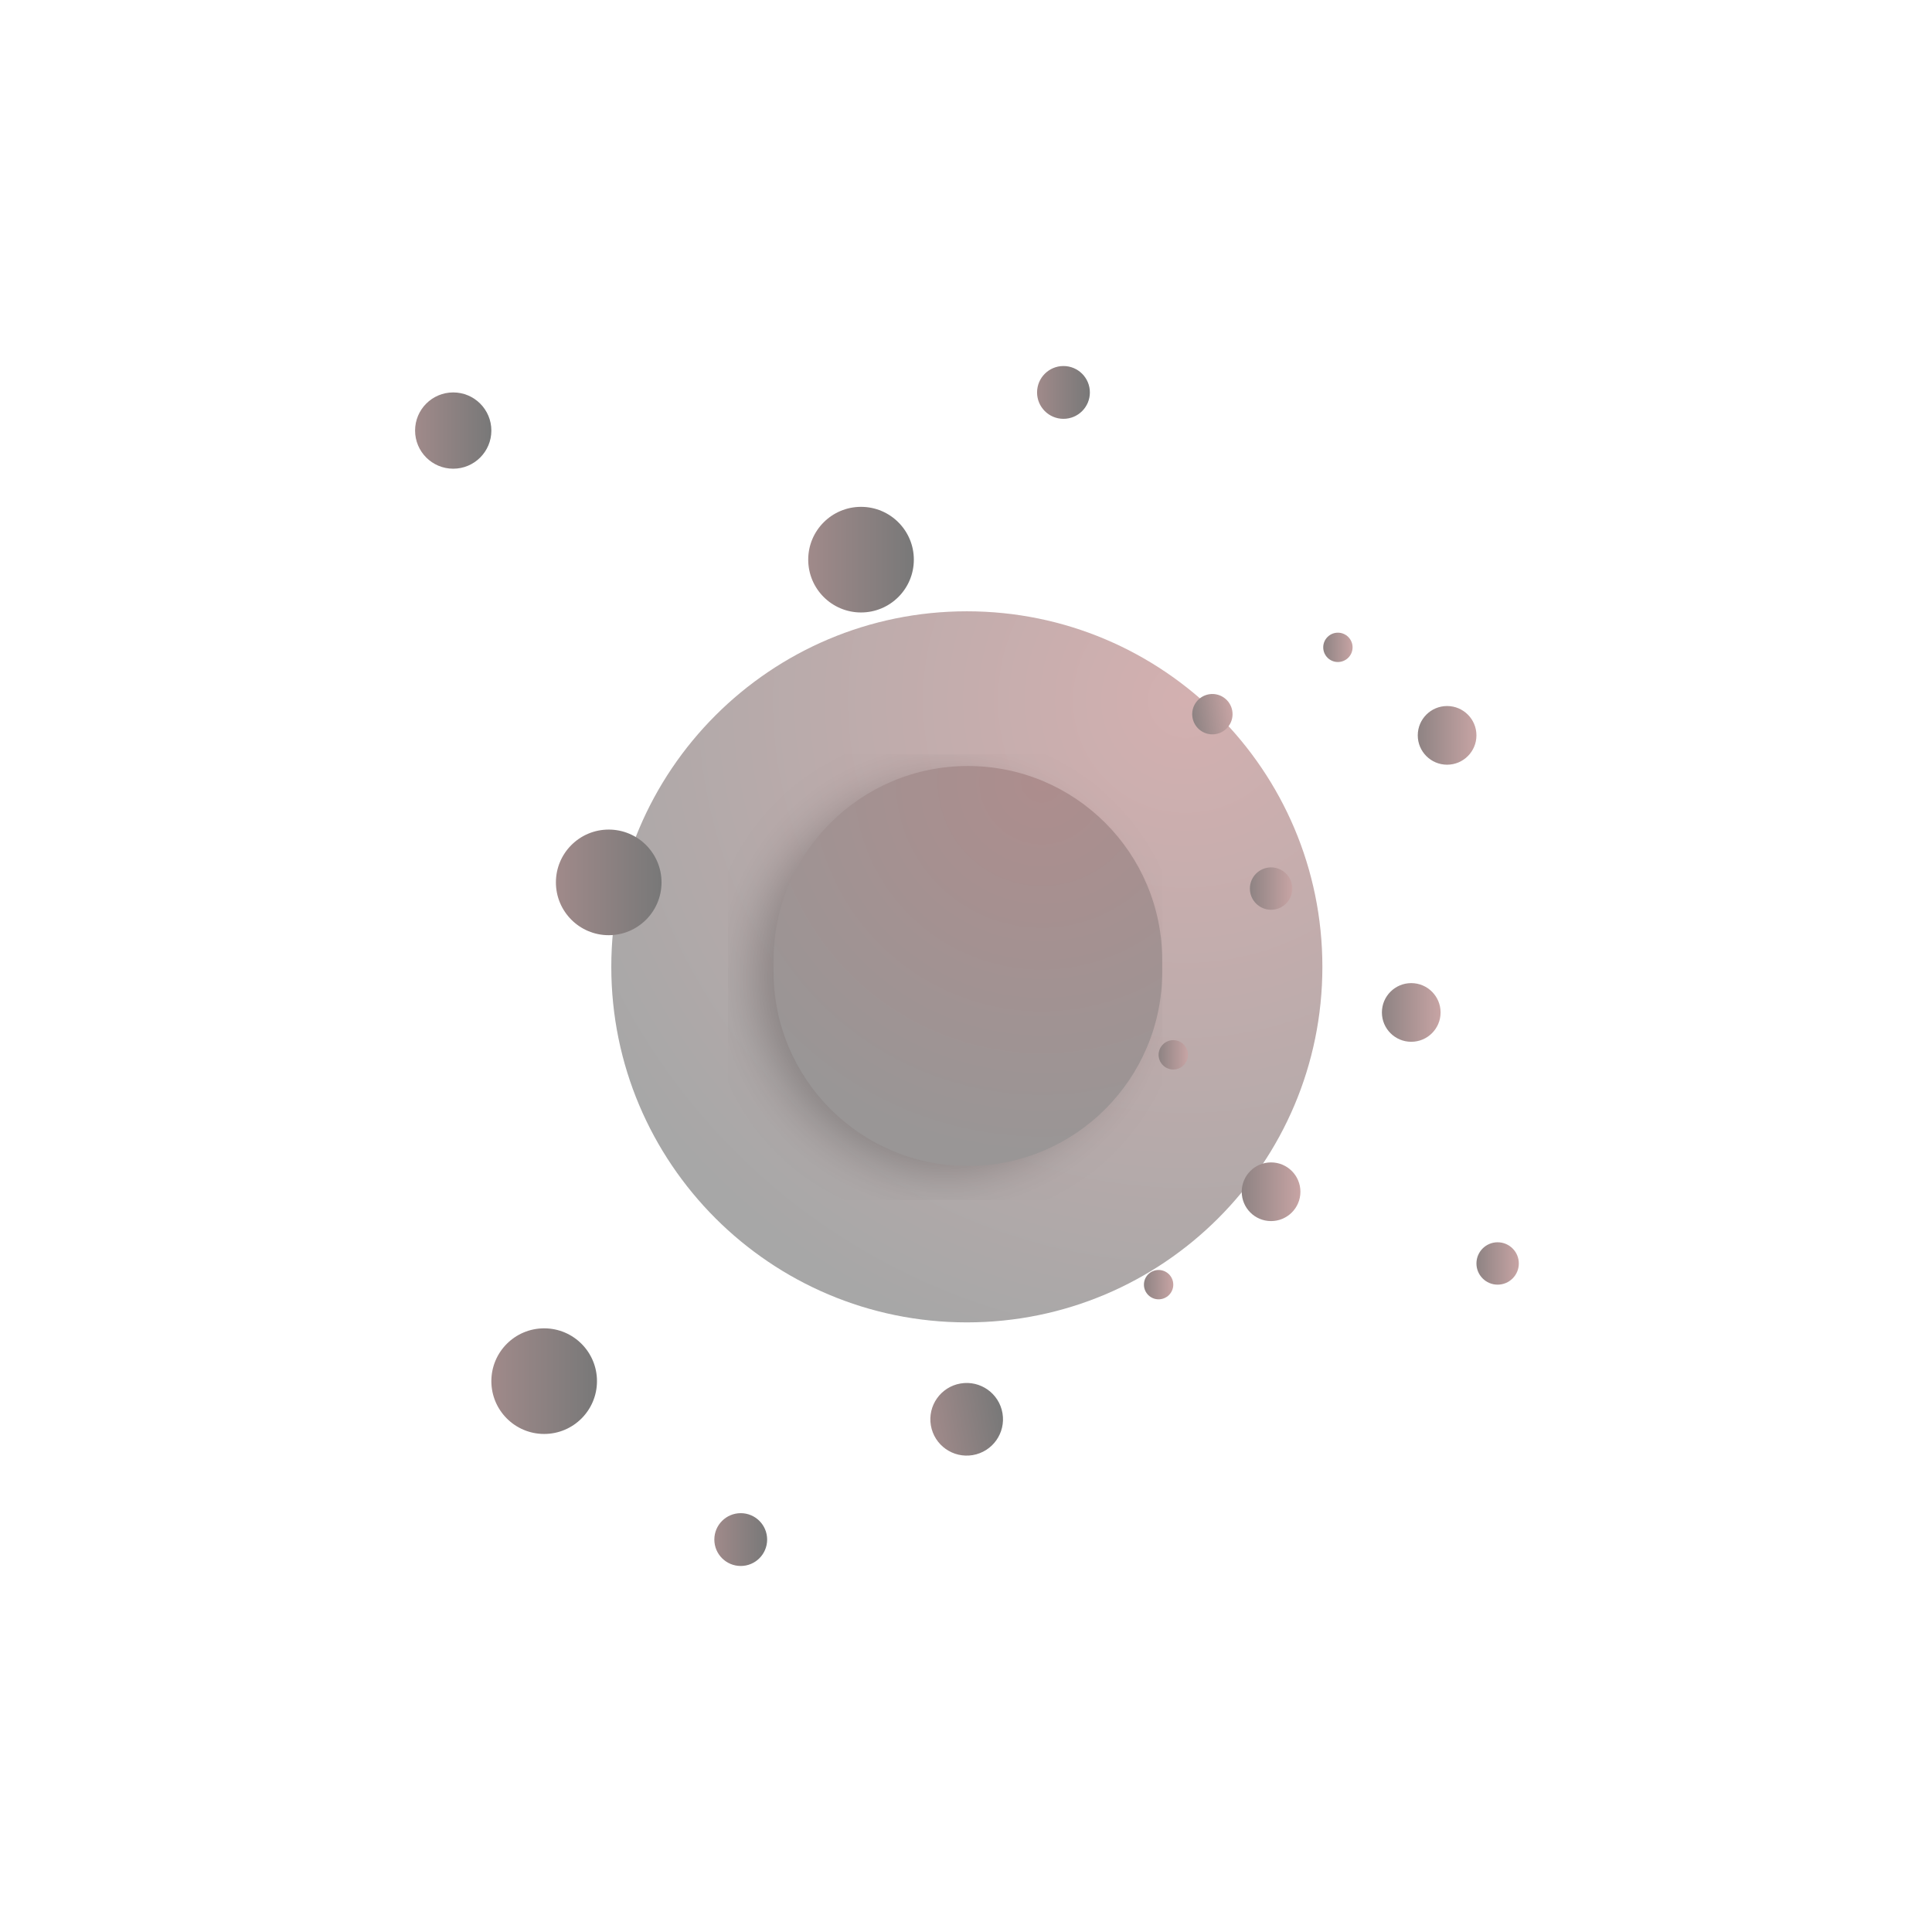
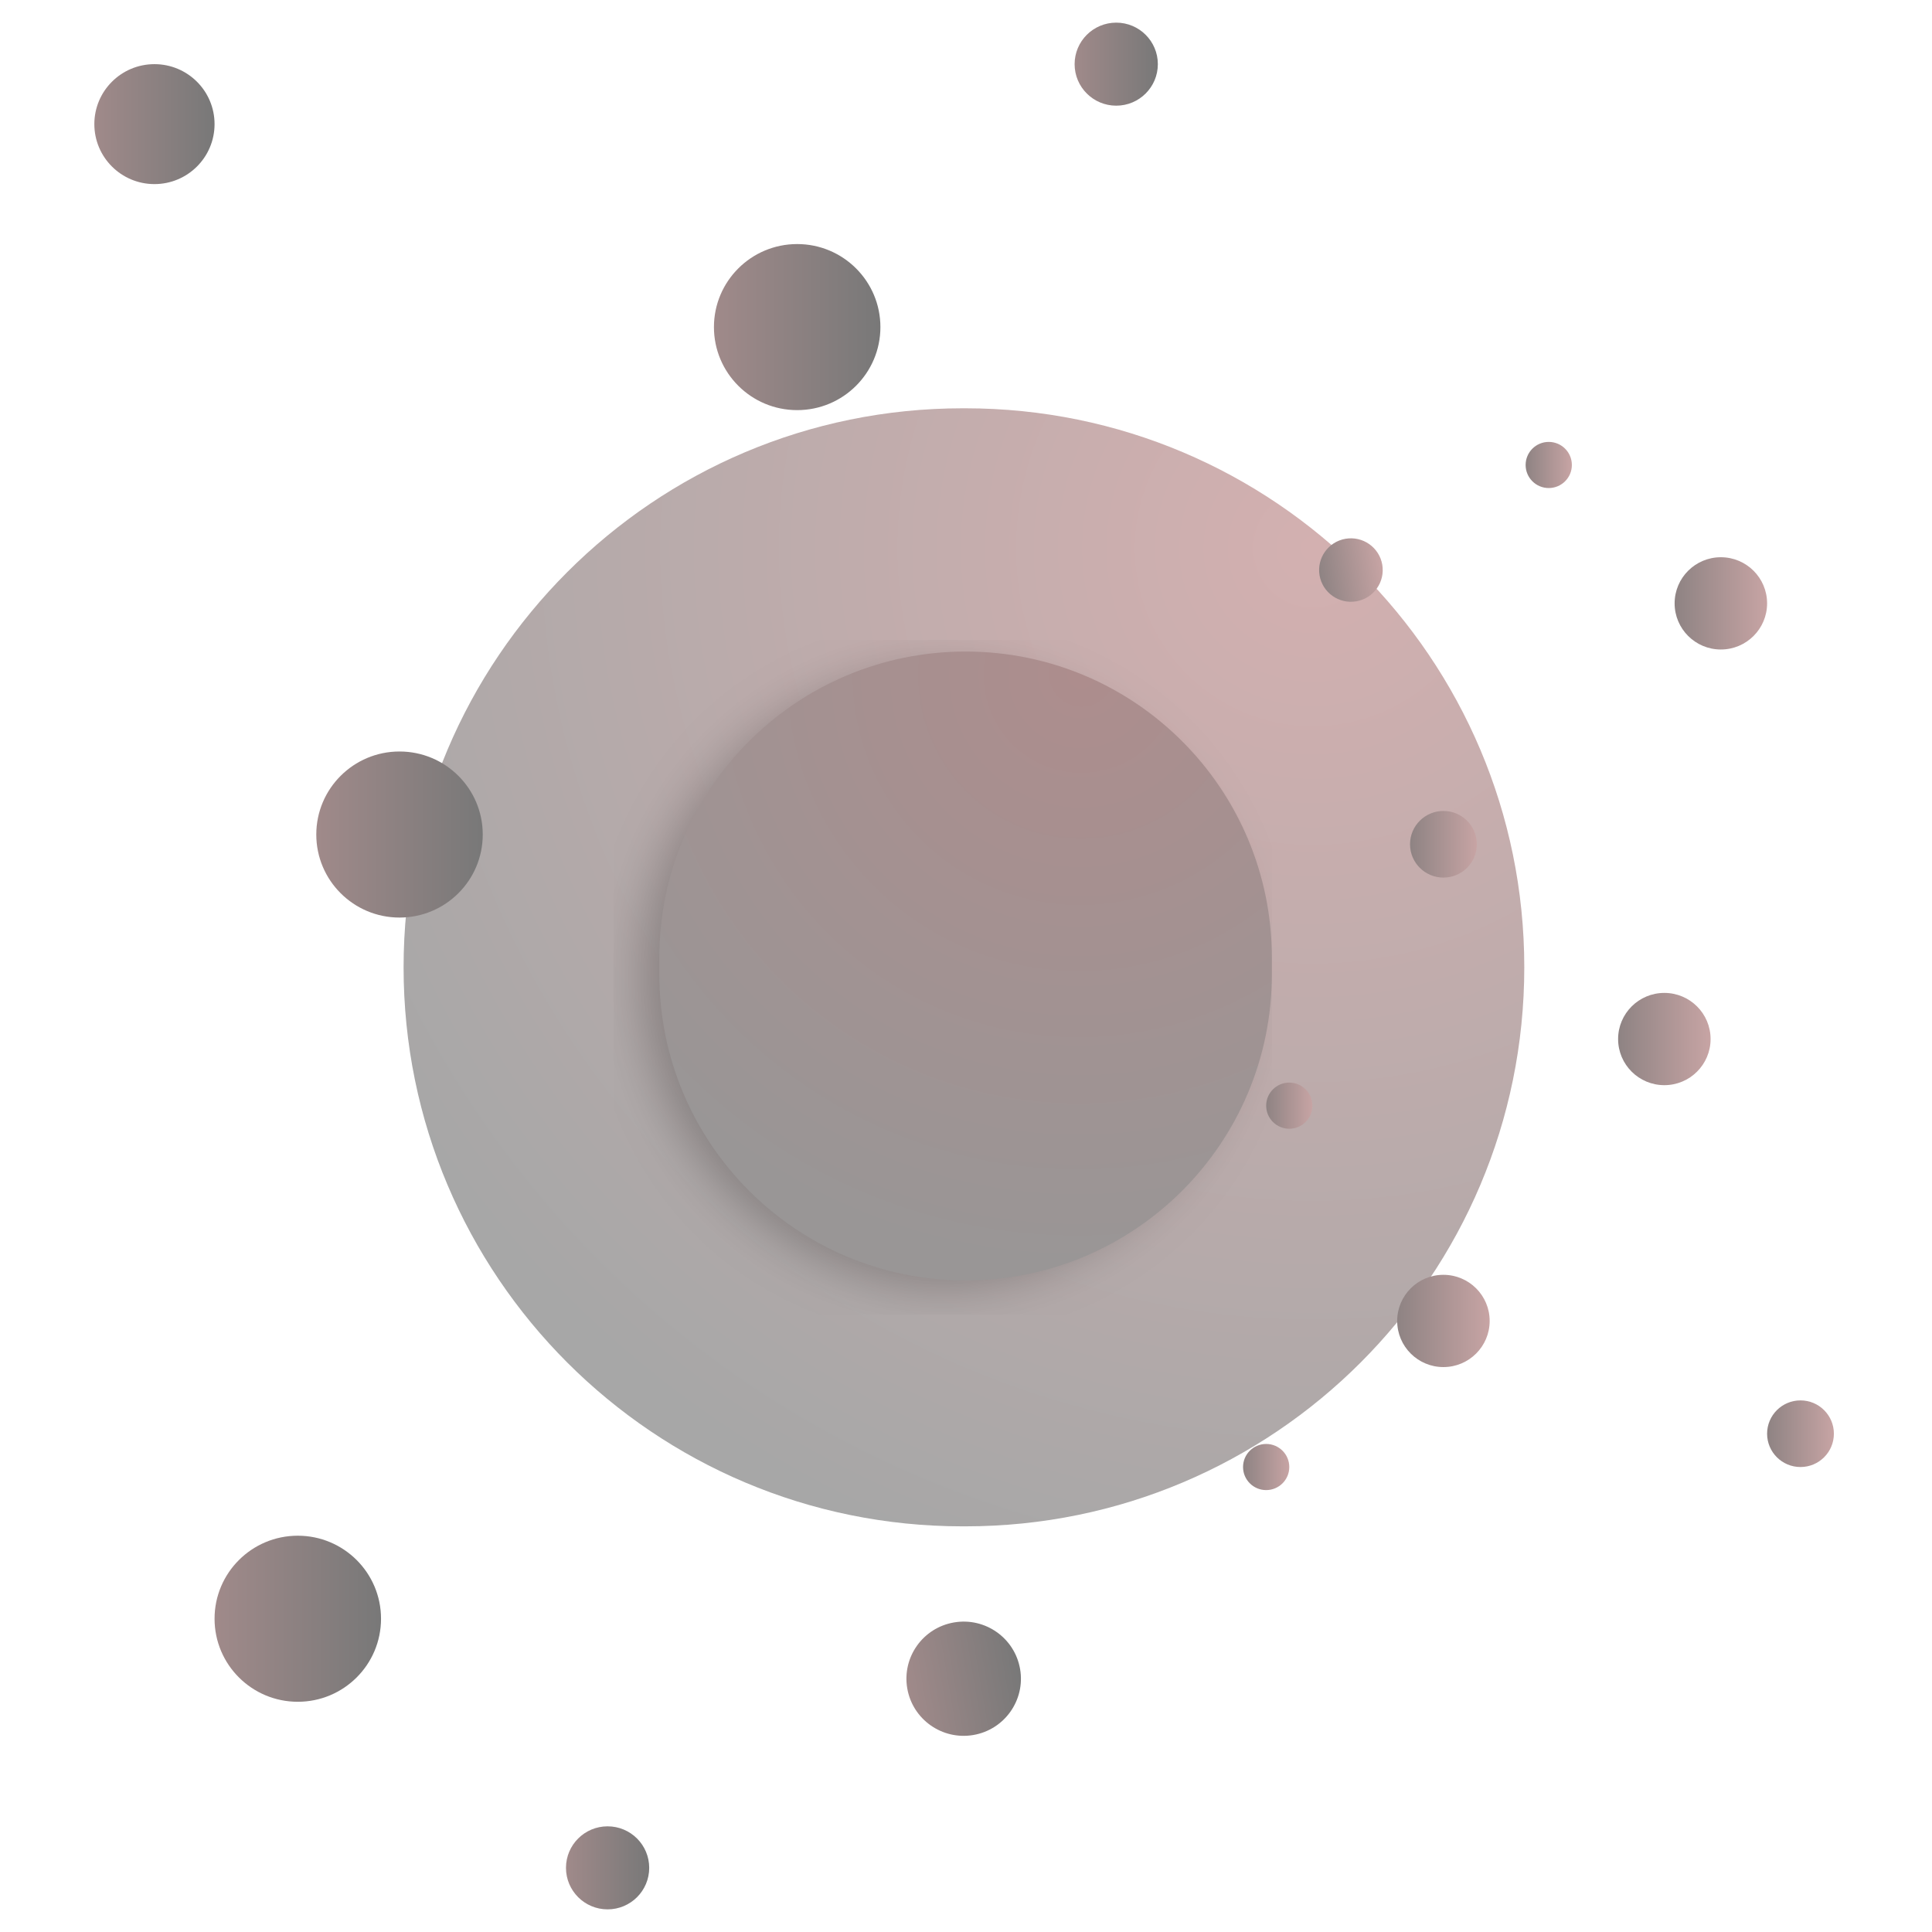
<svg xmlns="http://www.w3.org/2000/svg" width="512" height="512" viewBox="0 0 512 512" fill="none">
-   <rect x="162" y="162" width="188.444" height="188.444" rx="94.222" fill="url(#paint0_radial)" />
+   <rect x="106.954" y="108.201" width="296.997" height="296.296" rx="148.148" fill="url(#paint0_radial)" />
  <g filter="url(#filter0_d)">
-     <rect x="205" y="203" width="103" height="106" rx="51.5" fill="url(#paint1_radial)" />
+     <rect x="174.725" y="172.667" width="162.333" height="166.667" rx="81.166" fill="url(#paint1_radial)" />
  </g>
-   <path d="M214.186 148.314C214.186 156.044 220.452 162.31 228.181 162.31C235.911 162.31 242.176 156.044 242.176 148.314C242.176 140.585 235.911 134.319 228.181 134.319C220.452 134.319 214.186 140.585 214.186 148.314Z" fill="url(#paint2_linear)" />
-   <path d="M130.215 366.017C130.215 373.747 136.481 380.012 144.21 380.012C151.94 380.012 158.205 373.747 158.205 366.017C158.205 358.288 151.94 352.022 144.21 352.022C136.481 352.022 130.215 358.288 130.215 366.017Z" fill="url(#paint3_linear)" />
-   <path d="M147.321 233.841C147.321 241.57 153.586 247.836 161.316 247.836C169.045 247.836 175.311 241.57 175.311 233.841C175.311 226.112 169.045 219.846 161.316 219.846C153.586 219.846 147.321 226.112 147.321 233.841Z" fill="url(#paint4_linear)" />
-   <path d="M110 114.105C110 119.687 114.525 124.212 120.108 124.212C125.69 124.212 130.215 119.687 130.215 114.105C130.215 108.522 125.69 103.997 120.108 103.997C114.525 103.997 110 108.522 110 114.105Z" fill="url(#paint5_linear)" />
-   <path d="M189.306 408.002C189.306 411.867 192.439 415 196.303 415C200.168 415 203.301 411.867 203.301 408.002C203.301 404.138 200.168 401.005 196.303 401.005C192.439 401.005 189.306 404.138 189.306 408.002Z" fill="url(#paint6_linear)" />
-   <path d="M274.832 103.998C274.832 107.862 277.965 110.995 281.829 110.995C285.694 110.995 288.827 107.862 288.827 103.998C288.827 100.133 285.694 97 281.829 97C277.965 97 274.832 100.133 274.832 103.998Z" fill="url(#paint7_linear)" />
-   <path d="M246.69 377.747C247.585 382.987 252.558 386.509 257.799 385.615C263.039 384.72 266.561 379.746 265.667 374.506C264.772 369.266 259.799 365.743 254.558 366.638C249.318 367.533 245.796 372.506 246.69 377.747Z" fill="url(#paint8_linear)" />
-   <path d="M344.623 315.825C344.623 311.531 341.142 308.05 336.848 308.05C332.554 308.05 329.073 311.531 329.073 315.825C329.073 320.119 332.554 323.6 336.848 323.6C341.142 323.6 344.623 320.119 344.623 315.825Z" fill="url(#paint9_linear)" />
-   <path d="M342.463 235.483C342.463 232.382 339.949 229.867 336.848 229.867C333.746 229.867 331.232 232.382 331.232 235.483C331.232 238.584 333.746 241.098 336.848 241.098C339.949 241.098 342.463 238.584 342.463 235.483Z" fill="url(#paint10_linear)" />
-   <path d="M391.273 194.879C391.273 190.585 387.792 187.104 383.498 187.104C379.204 187.104 375.723 190.585 375.723 194.879C375.723 199.173 379.204 202.654 383.498 202.654C387.792 202.654 391.273 199.173 391.273 194.879Z" fill="url(#paint11_linear)" />
-   <path d="M381.77 268.31C381.77 264.016 378.289 260.535 373.995 260.535C369.701 260.535 366.22 264.016 366.22 268.31C366.22 272.604 369.701 276.085 373.995 276.085C378.289 276.085 381.77 272.604 381.77 268.31Z" fill="url(#paint12_linear)" />
-   <path d="M402.504 334.831C402.504 331.729 399.99 329.215 396.888 329.215C393.787 329.215 391.273 331.729 391.273 334.831C391.273 337.932 393.787 340.446 396.888 340.446C399.99 340.446 402.504 337.932 402.504 334.831Z" fill="url(#paint13_linear)" />
-   <path d="M314.818 279.541C314.818 277.394 313.078 275.653 310.931 275.653C308.784 275.653 307.043 277.394 307.043 279.541C307.043 281.688 308.784 283.428 310.931 283.428C313.078 283.428 314.818 281.688 314.818 279.541Z" fill="url(#paint14_linear)" />
-   <path d="M358.445 171.554C358.445 169.407 356.705 167.667 354.557 167.667C352.41 167.667 350.67 169.407 350.67 171.554C350.67 173.701 352.41 175.442 354.557 175.442C356.705 175.442 358.445 173.701 358.445 171.554Z" fill="url(#paint15_linear)" />
-   <path d="M310.931 340.446C310.931 338.299 309.19 336.558 307.043 336.558C304.896 336.558 303.156 338.299 303.156 340.446C303.156 342.593 304.896 344.333 307.043 344.333C309.19 344.333 310.931 342.593 310.931 340.446Z" fill="url(#paint16_linear)" />
-   <path d="M326.565 188.363C326.068 185.452 323.305 183.495 320.394 183.992C317.482 184.489 315.525 187.252 316.022 190.164C316.52 193.075 319.283 195.032 322.194 194.535C325.105 194.038 327.062 191.275 326.565 188.363Z" fill="url(#paint17_linear)" />
+   <path d="M189.202 86.683C189.202 98.836 199.078 108.688 211.259 108.688C223.441 108.688 233.316 98.836 233.316 86.683C233.316 74.53 223.441 64.678 211.259 64.678C199.078 64.678 189.202 74.53 189.202 86.683Z" fill="url(#paint2_linear)" />
+   <path d="M56.86 428.983C56.86 441.136 66.736 450.988 78.917 450.988C91.099 450.988 100.974 441.136 100.974 428.983C100.974 416.83 91.099 406.978 78.917 406.978C66.736 406.978 56.86 416.83 56.86 428.983Z" fill="url(#paint3_linear)" />
+   <path d="M83.819 221.159C83.819 233.312 93.694 243.164 105.876 243.164C118.058 243.164 127.933 233.312 127.933 221.159C127.933 209.006 118.058 199.154 105.876 199.154C93.694 199.154 83.819 209.006 83.819 221.159Z" fill="url(#paint4_linear)" />
+   <path d="M25 32.894C25 41.671 32.132 48.787 40.93 48.787C49.728 48.787 56.86 41.671 56.86 32.894C56.86 24.117 49.728 17.002 40.93 17.002C32.132 17.002 25 24.117 25 32.894Z" fill="url(#paint5_linear)" />
+   <path d="M149.99 494.998C149.99 501.074 154.927 506 161.018 506C167.109 506 172.047 501.074 172.047 494.998C172.047 488.921 167.109 483.995 161.018 483.995C154.927 483.995 149.99 488.921 149.99 494.998Z" fill="url(#paint6_linear)" />
+   <path d="M284.783 17.003C284.783 23.079 289.72 28.005 295.811 28.005C301.902 28.005 306.84 23.079 306.84 17.003C306.84 10.926 301.902 6 295.811 6C289.72 6 284.783 10.926 284.783 17.003Z" fill="url(#paint7_linear)" />
+   <path d="M240.43 447.425C241.841 455.665 249.679 461.204 257.938 459.797C266.197 458.39 271.748 450.57 270.338 442.331C268.928 434.091 261.09 428.553 252.831 429.96C244.572 431.366 239.02 439.186 240.43 447.425Z" fill="url(#paint8_linear)" />
+   <path d="M394.777 350.065C394.777 343.313 389.29 337.84 382.523 337.84C375.755 337.84 370.269 343.313 370.269 350.065C370.269 356.816 375.755 362.29 382.523 362.29C389.29 362.29 394.777 356.816 394.777 350.065Z" fill="url(#paint9_linear)" />
+   <path d="M391.373 223.74C391.373 218.864 387.41 214.911 382.523 214.911C377.635 214.911 373.673 218.864 373.673 223.74C373.673 228.617 377.635 232.57 382.523 232.57C387.41 232.57 391.373 228.617 391.373 223.74Z" fill="url(#paint10_linear)" />
+   <path d="M468.3 159.898C468.3 153.146 462.814 147.673 456.046 147.673C449.278 147.673 443.792 153.146 443.792 159.898C443.792 166.65 449.278 172.123 456.046 172.123C462.814 172.123 468.3 166.65 468.3 159.898Z" fill="url(#paint11_linear)" />
+   <path d="M453.323 275.356C453.323 268.604 447.837 263.131 441.069 263.131C434.301 263.131 428.815 268.604 428.815 275.356C428.815 282.108 434.301 287.581 441.069 287.581C447.837 287.581 453.323 282.108 453.323 275.356Z" fill="url(#paint12_linear)" />
+   <path d="M486 379.948C486 375.072 482.038 371.119 477.15 371.119C472.262 371.119 468.3 375.072 468.3 379.948C468.3 384.824 472.262 388.777 477.15 388.777C482.038 388.777 486 384.824 486 379.948Z" fill="url(#paint13_linear)" />
+   <path d="M347.804 293.014C347.804 289.638 345.06 286.902 341.677 286.902C338.293 286.902 335.55 289.638 335.55 293.014C335.55 296.39 338.293 299.127 341.677 299.127C345.06 299.127 347.804 296.39 347.804 293.014Z" fill="url(#paint14_linear)" />
+   <path d="M416.561 123.224C416.561 119.848 413.818 117.111 410.434 117.111C407.05 117.111 404.307 119.848 404.307 123.224C404.307 126.6 407.05 129.336 410.434 129.336C413.818 129.336 416.561 126.6 416.561 123.224Z" fill="url(#paint15_linear)" />
+   <path d="M341.676 388.776C341.676 385.401 338.933 382.664 335.549 382.664C332.166 382.664 329.422 385.401 329.422 388.776C329.422 392.152 332.166 394.889 335.549 394.889C338.933 394.889 341.676 392.152 341.676 388.776Z" fill="url(#paint16_linear)" />
+   <path d="M366.317 149.653C365.533 145.076 361.179 141.999 356.59 142.78C352.002 143.562 348.918 147.906 349.701 152.484C350.485 157.061 354.839 160.138 359.428 159.357C364.016 158.575 367.1 154.231 366.317 149.653Z" fill="url(#paint17_linear)" />
  <defs>
-     <filter id="filter0_d" x="193" y="200" width="115" height="118" filterUnits="userSpaceOnUse" color-interpolation-filters="sRGB">
+     <filter id="filter0_d" x="162.725" y="169.667" width="174.333" height="178.667" filterUnits="userSpaceOnUse" color-interpolation-filters="sRGB">
      <feFlood flood-opacity="0" result="BackgroundImageFix" />
      <feColorMatrix in="SourceAlpha" type="matrix" values="0 0 0 0 0 0 0 0 0 0 0 0 0 0 0 0 0 0 127 0" result="hardAlpha" />
      <feMorphology radius="7" operator="erode" in="SourceAlpha" result="effect1_dropShadow" />
      <feOffset dx="-6" dy="3" />
      <feGaussianBlur stdDeviation="6.5" />
      <feColorMatrix type="matrix" values="0 0 0 0 0 0 0 0 0 0 0 0 0 0 0 0 0 0 0.25 0" />
      <feBlend mode="normal" in2="BackgroundImageFix" result="effect1_dropShadow" />
      <feBlend mode="normal" in="SourceGraphic" in2="effect1_dropShadow" result="shape" />
    </filter>
-     <radialGradient id="paint0_radial" cx="0" cy="0" r="1" gradientUnits="userSpaceOnUse" gradientTransform="translate(314.39 185.075) rotate(137.057) scale(179.936)">
+     <radialGradient id="paint0_radial" cx="0" cy="0" r="1" gradientUnits="userSpaceOnUse" gradientTransform="translate(347.128 144.482) rotate(137.125) scale(283.277 283.228)">
      <stop stop-color="#D3B0B0" />
      <stop offset="1" stop-color="#A7A7A7" />
    </radialGradient>
-     <radialGradient id="paint1_radial" cx="0" cy="0" r="1" gradientUnits="userSpaceOnUse" gradientTransform="translate(276.215 207.141) rotate(130.196) scale(99.7431 99.3062)">
+     <radialGradient id="paint1_radial" cx="0" cy="0" r="1" gradientUnits="userSpaceOnUse" gradientTransform="translate(286.963 179.177) rotate(130.263) scale(156.983 156.357)">
      <stop stop-color="#AD8D8D" />
      <stop offset="1" stop-color="#999696" />
    </radialGradient>
-     <linearGradient id="paint2_linear" x1="242.176" y1="148.314" x2="214.186" y2="148.314" gradientUnits="userSpaceOnUse">
+     <linearGradient id="paint2_linear" x1="233.316" y1="86.683" x2="189.202" y2="86.683" gradientUnits="userSpaceOnUse">
      <stop stop-color="#787878" />
      <stop offset="1" stop-color="#A08A8A" />
    </linearGradient>
-     <linearGradient id="paint3_linear" x1="158.205" y1="366.017" x2="130.215" y2="366.017" gradientUnits="userSpaceOnUse">
+     <linearGradient id="paint3_linear" x1="100.974" y1="428.983" x2="56.86" y2="428.983" gradientUnits="userSpaceOnUse">
      <stop stop-color="#787878" />
      <stop offset="1" stop-color="#A08A8A" />
    </linearGradient>
-     <linearGradient id="paint4_linear" x1="175.311" y1="233.841" x2="147.321" y2="233.841" gradientUnits="userSpaceOnUse">
+     <linearGradient id="paint4_linear" x1="127.933" y1="221.159" x2="83.819" y2="221.159" gradientUnits="userSpaceOnUse">
      <stop stop-color="#787878" />
      <stop offset="1" stop-color="#A08A8A" />
    </linearGradient>
-     <linearGradient id="paint5_linear" x1="130.215" y1="114.105" x2="110" y2="114.105" gradientUnits="userSpaceOnUse">
+     <linearGradient id="paint5_linear" x1="56.86" y1="32.894" x2="25" y2="32.894" gradientUnits="userSpaceOnUse">
      <stop stop-color="#787878" />
      <stop offset="1" stop-color="#A08A8A" />
    </linearGradient>
-     <linearGradient id="paint6_linear" x1="203.301" y1="408.002" x2="189.306" y2="408.002" gradientUnits="userSpaceOnUse">
+     <linearGradient id="paint6_linear" x1="172.047" y1="494.998" x2="149.99" y2="494.998" gradientUnits="userSpaceOnUse">
      <stop stop-color="#787878" />
      <stop offset="1" stop-color="#A08A8A" />
    </linearGradient>
-     <linearGradient id="paint7_linear" x1="288.827" y1="103.998" x2="274.832" y2="103.998" gradientUnits="userSpaceOnUse">
+     <linearGradient id="paint7_linear" x1="306.84" y1="17.003" x2="284.783" y2="17.003" gradientUnits="userSpaceOnUse">
      <stop stop-color="#787878" />
      <stop offset="1" stop-color="#A08A8A" />
    </linearGradient>
-     <linearGradient id="paint8_linear" x1="265.667" y1="374.506" x2="246.69" y2="377.747" gradientUnits="userSpaceOnUse">
+     <linearGradient id="paint8_linear" x1="270.338" y1="442.331" x2="240.434" y2="447.449" gradientUnits="userSpaceOnUse">
      <stop stop-color="#787878" />
      <stop offset="1" stop-color="#A08A8A" />
    </linearGradient>
-     <linearGradient id="paint9_linear" x1="329.073" y1="315.825" x2="344.623" y2="315.825" gradientUnits="userSpaceOnUse">
+     <linearGradient id="paint9_linear" x1="370.269" y1="350.065" x2="394.777" y2="350.065" gradientUnits="userSpaceOnUse">
      <stop stop-color="#8E8383" />
      <stop offset="1" stop-color="#C7A4A4" />
    </linearGradient>
-     <linearGradient id="paint10_linear" x1="331.232" y1="235.483" x2="342.463" y2="235.483" gradientUnits="userSpaceOnUse">
+     <linearGradient id="paint10_linear" x1="373.673" y1="223.74" x2="391.373" y2="223.74" gradientUnits="userSpaceOnUse">
      <stop stop-color="#8E8383" />
      <stop offset="1" stop-color="#C7A4A4" />
    </linearGradient>
-     <linearGradient id="paint11_linear" x1="375.723" y1="194.879" x2="391.273" y2="194.879" gradientUnits="userSpaceOnUse">
+     <linearGradient id="paint11_linear" x1="443.792" y1="159.898" x2="468.3" y2="159.898" gradientUnits="userSpaceOnUse">
      <stop stop-color="#8E8383" />
      <stop offset="1" stop-color="#C7A4A4" />
    </linearGradient>
-     <linearGradient id="paint12_linear" x1="366.22" y1="268.31" x2="381.77" y2="268.31" gradientUnits="userSpaceOnUse">
+     <linearGradient id="paint12_linear" x1="428.815" y1="275.356" x2="453.323" y2="275.356" gradientUnits="userSpaceOnUse">
      <stop stop-color="#8E8383" />
      <stop offset="1" stop-color="#C7A4A4" />
    </linearGradient>
-     <linearGradient id="paint13_linear" x1="391.273" y1="334.831" x2="402.504" y2="334.831" gradientUnits="userSpaceOnUse">
+     <linearGradient id="paint13_linear" x1="468.3" y1="379.948" x2="486" y2="379.948" gradientUnits="userSpaceOnUse">
      <stop stop-color="#8E8383" />
      <stop offset="1" stop-color="#C7A4A4" />
    </linearGradient>
-     <linearGradient id="paint14_linear" x1="307.043" y1="279.541" x2="314.818" y2="279.541" gradientUnits="userSpaceOnUse">
+     <linearGradient id="paint14_linear" x1="335.55" y1="293.014" x2="347.804" y2="293.014" gradientUnits="userSpaceOnUse">
      <stop stop-color="#8E8383" />
      <stop offset="1" stop-color="#C7A4A4" />
    </linearGradient>
-     <linearGradient id="paint15_linear" x1="350.67" y1="171.554" x2="358.445" y2="171.554" gradientUnits="userSpaceOnUse">
+     <linearGradient id="paint15_linear" x1="404.307" y1="123.224" x2="416.561" y2="123.224" gradientUnits="userSpaceOnUse">
      <stop stop-color="#8E8383" />
      <stop offset="1" stop-color="#C7A4A4" />
    </linearGradient>
-     <linearGradient id="paint16_linear" x1="303.156" y1="340.446" x2="310.931" y2="340.446" gradientUnits="userSpaceOnUse">
+     <linearGradient id="paint16_linear" x1="329.422" y1="388.776" x2="341.676" y2="388.776" gradientUnits="userSpaceOnUse">
      <stop stop-color="#8E8383" />
      <stop offset="1" stop-color="#C7A4A4" />
    </linearGradient>
-     <linearGradient id="paint17_linear" x1="316.022" y1="190.164" x2="326.565" y2="188.363" gradientUnits="userSpaceOnUse">
+     <linearGradient id="paint17_linear" x1="349.701" y1="152.484" x2="366.314" y2="149.64" gradientUnits="userSpaceOnUse">
      <stop stop-color="#8E8383" />
      <stop offset="1" stop-color="#C7A4A4" />
    </linearGradient>
  </defs>
</svg>
